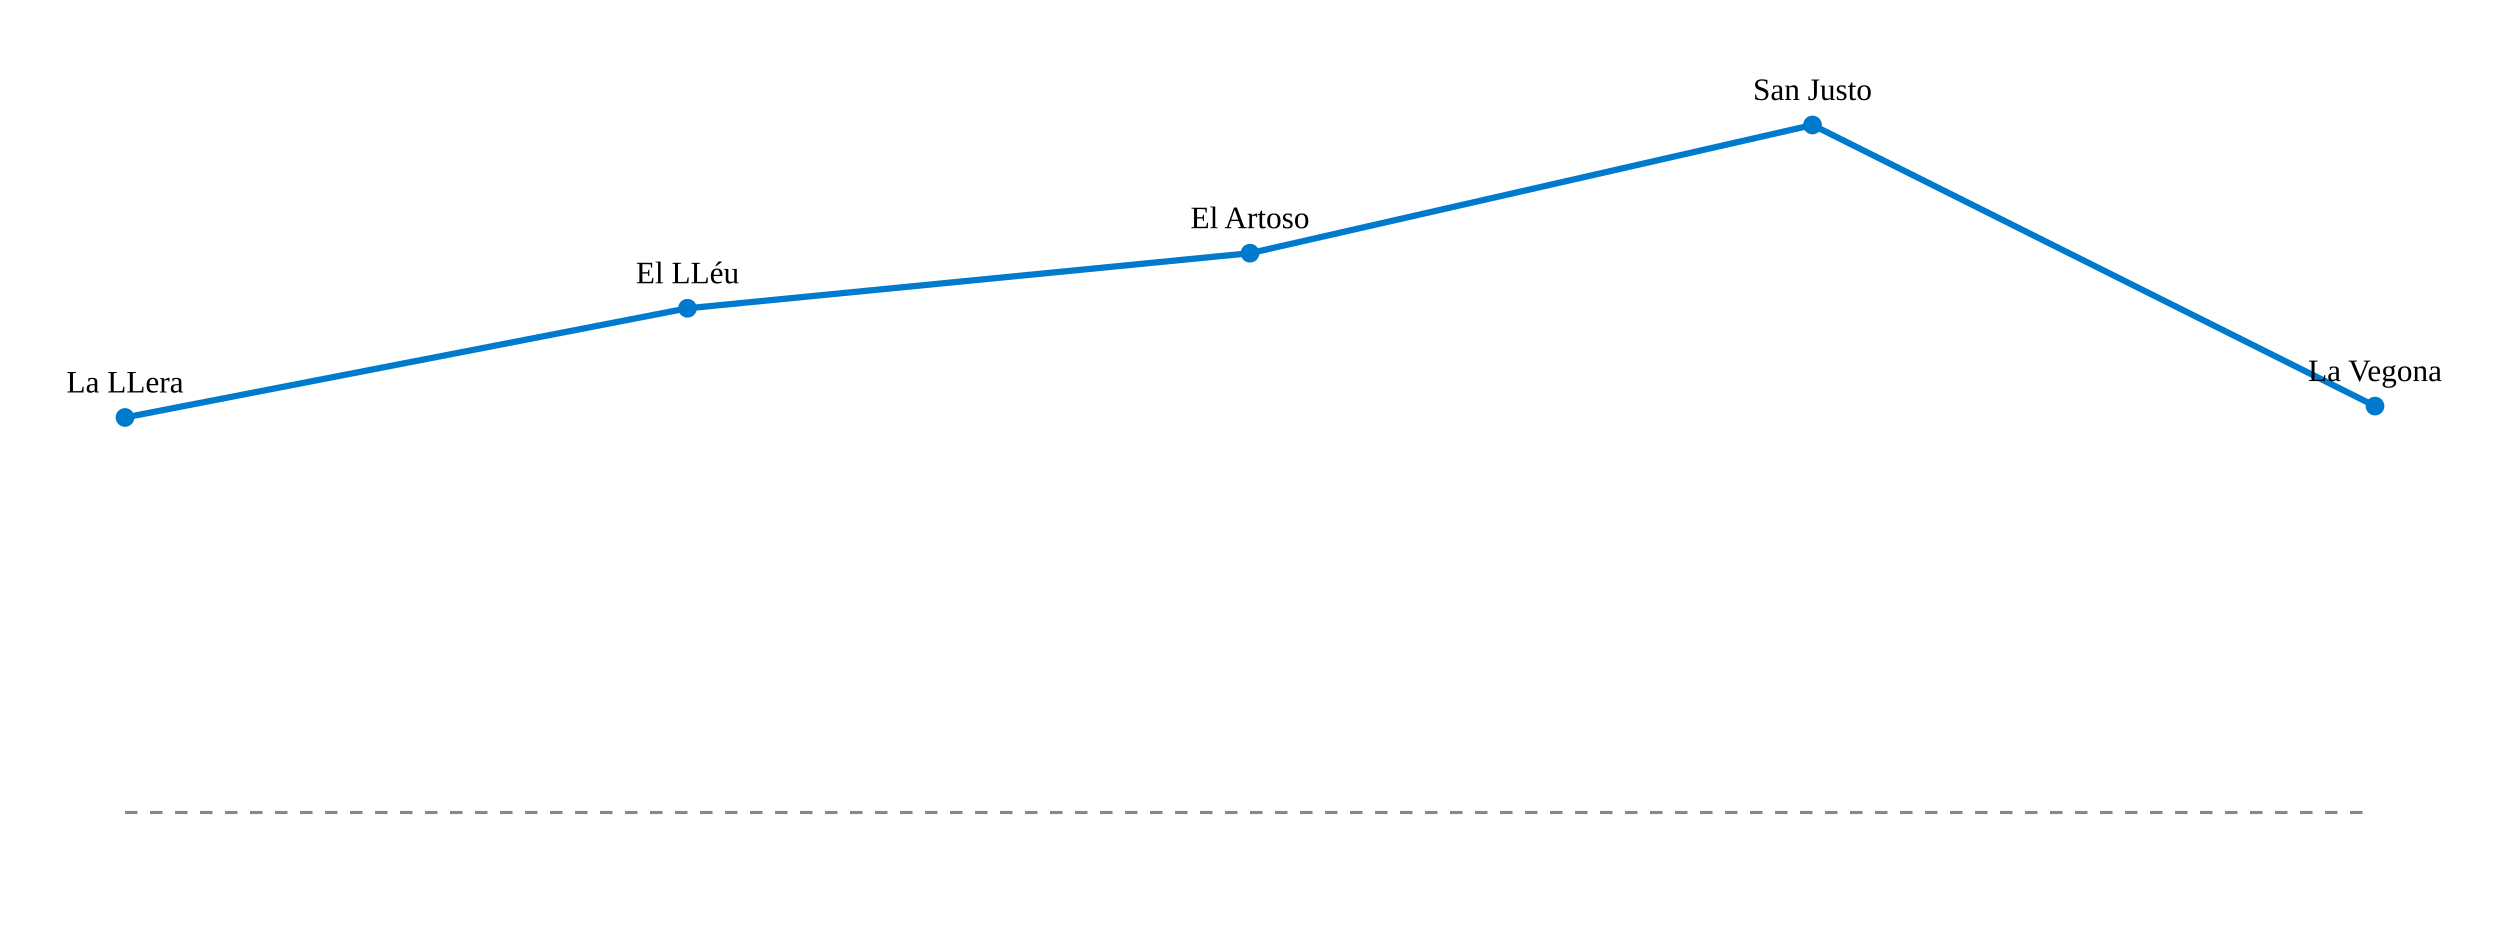
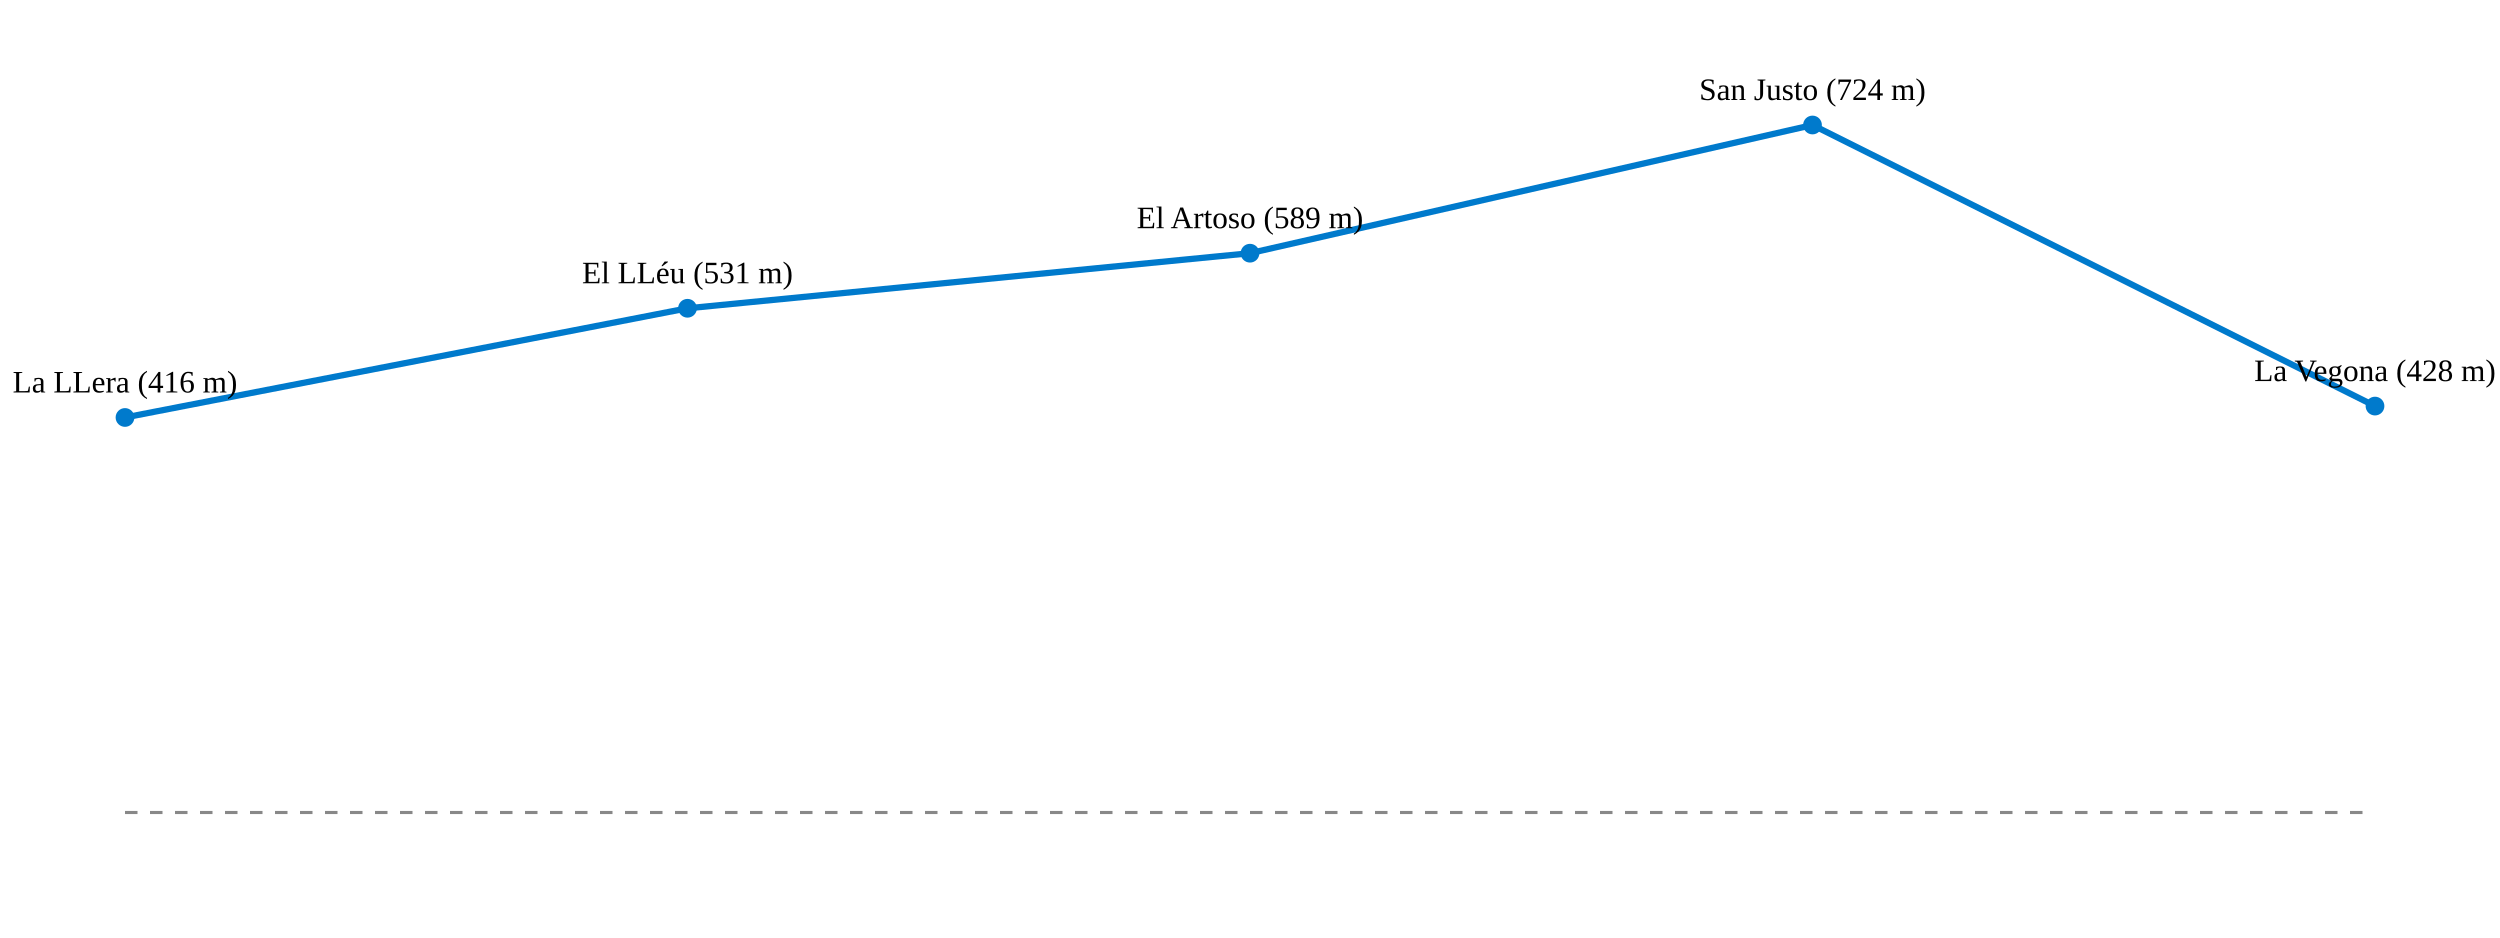
- <svg xmlns="http://www.w3.org/2000/svg" width="800" height="300">
+ <svg xmlns="http://www.w3.org/2000/svg" width="800" height="300" viewBox="0 0 800 300">
  <line x1="40" y1="260.0" x2="760" y2="260.0" stroke="#888" stroke-dasharray="4" />
  <path d="M 40.00,133.59 L 220.00,98.65 L 400.00,81.02 L 580.00,40.00 L 760.00,129.94" fill="none" stroke="#007acc" stroke-width="2" />
  <circle cx="40.0" cy="133.591" r="3" fill="#007acc" />
-   <text x="40.0" y="125.591" font-size="10" fill="#000" text-anchor="middle">La LLera</text>
+   <text x="40.0" y="125.591" font-size="10" fill="#000" text-anchor="middle">La LLera (416 m)</text>
  <circle cx="220.0" cy="98.646" r="3" fill="#007acc" />
-   <text x="220.0" y="90.646" font-size="10" fill="#000" text-anchor="middle">El LLéu</text>
+   <text x="220.0" y="90.646" font-size="10" fill="#000" text-anchor="middle">El LLéu (531 m)</text>
  <circle cx="400.0" cy="81.022" r="3" fill="#007acc" />
-   <text x="400.0" y="73.022" font-size="10" fill="#000" text-anchor="middle">El Artoso</text>
+   <text x="400.0" y="73.022" font-size="10" fill="#000" text-anchor="middle">El Artoso (589 m)</text>
  <circle cx="580.0" cy="40.0" r="3" fill="#007acc" />
-   <text x="580.0" y="32.0" font-size="10" fill="#000" text-anchor="middle">San Justo</text>
+   <text x="580.0" y="32.0" font-size="10" fill="#000" text-anchor="middle">San Justo (724 m)</text>
  <circle cx="760.0" cy="129.945" r="3" fill="#007acc" />
-   <text x="760.0" y="121.945" font-size="10" fill="#000" text-anchor="middle">La Vegona</text>
+   <text x="760.0" y="121.945" font-size="10" fill="#000" text-anchor="middle">La Vegona (428 m)</text>
</svg>
